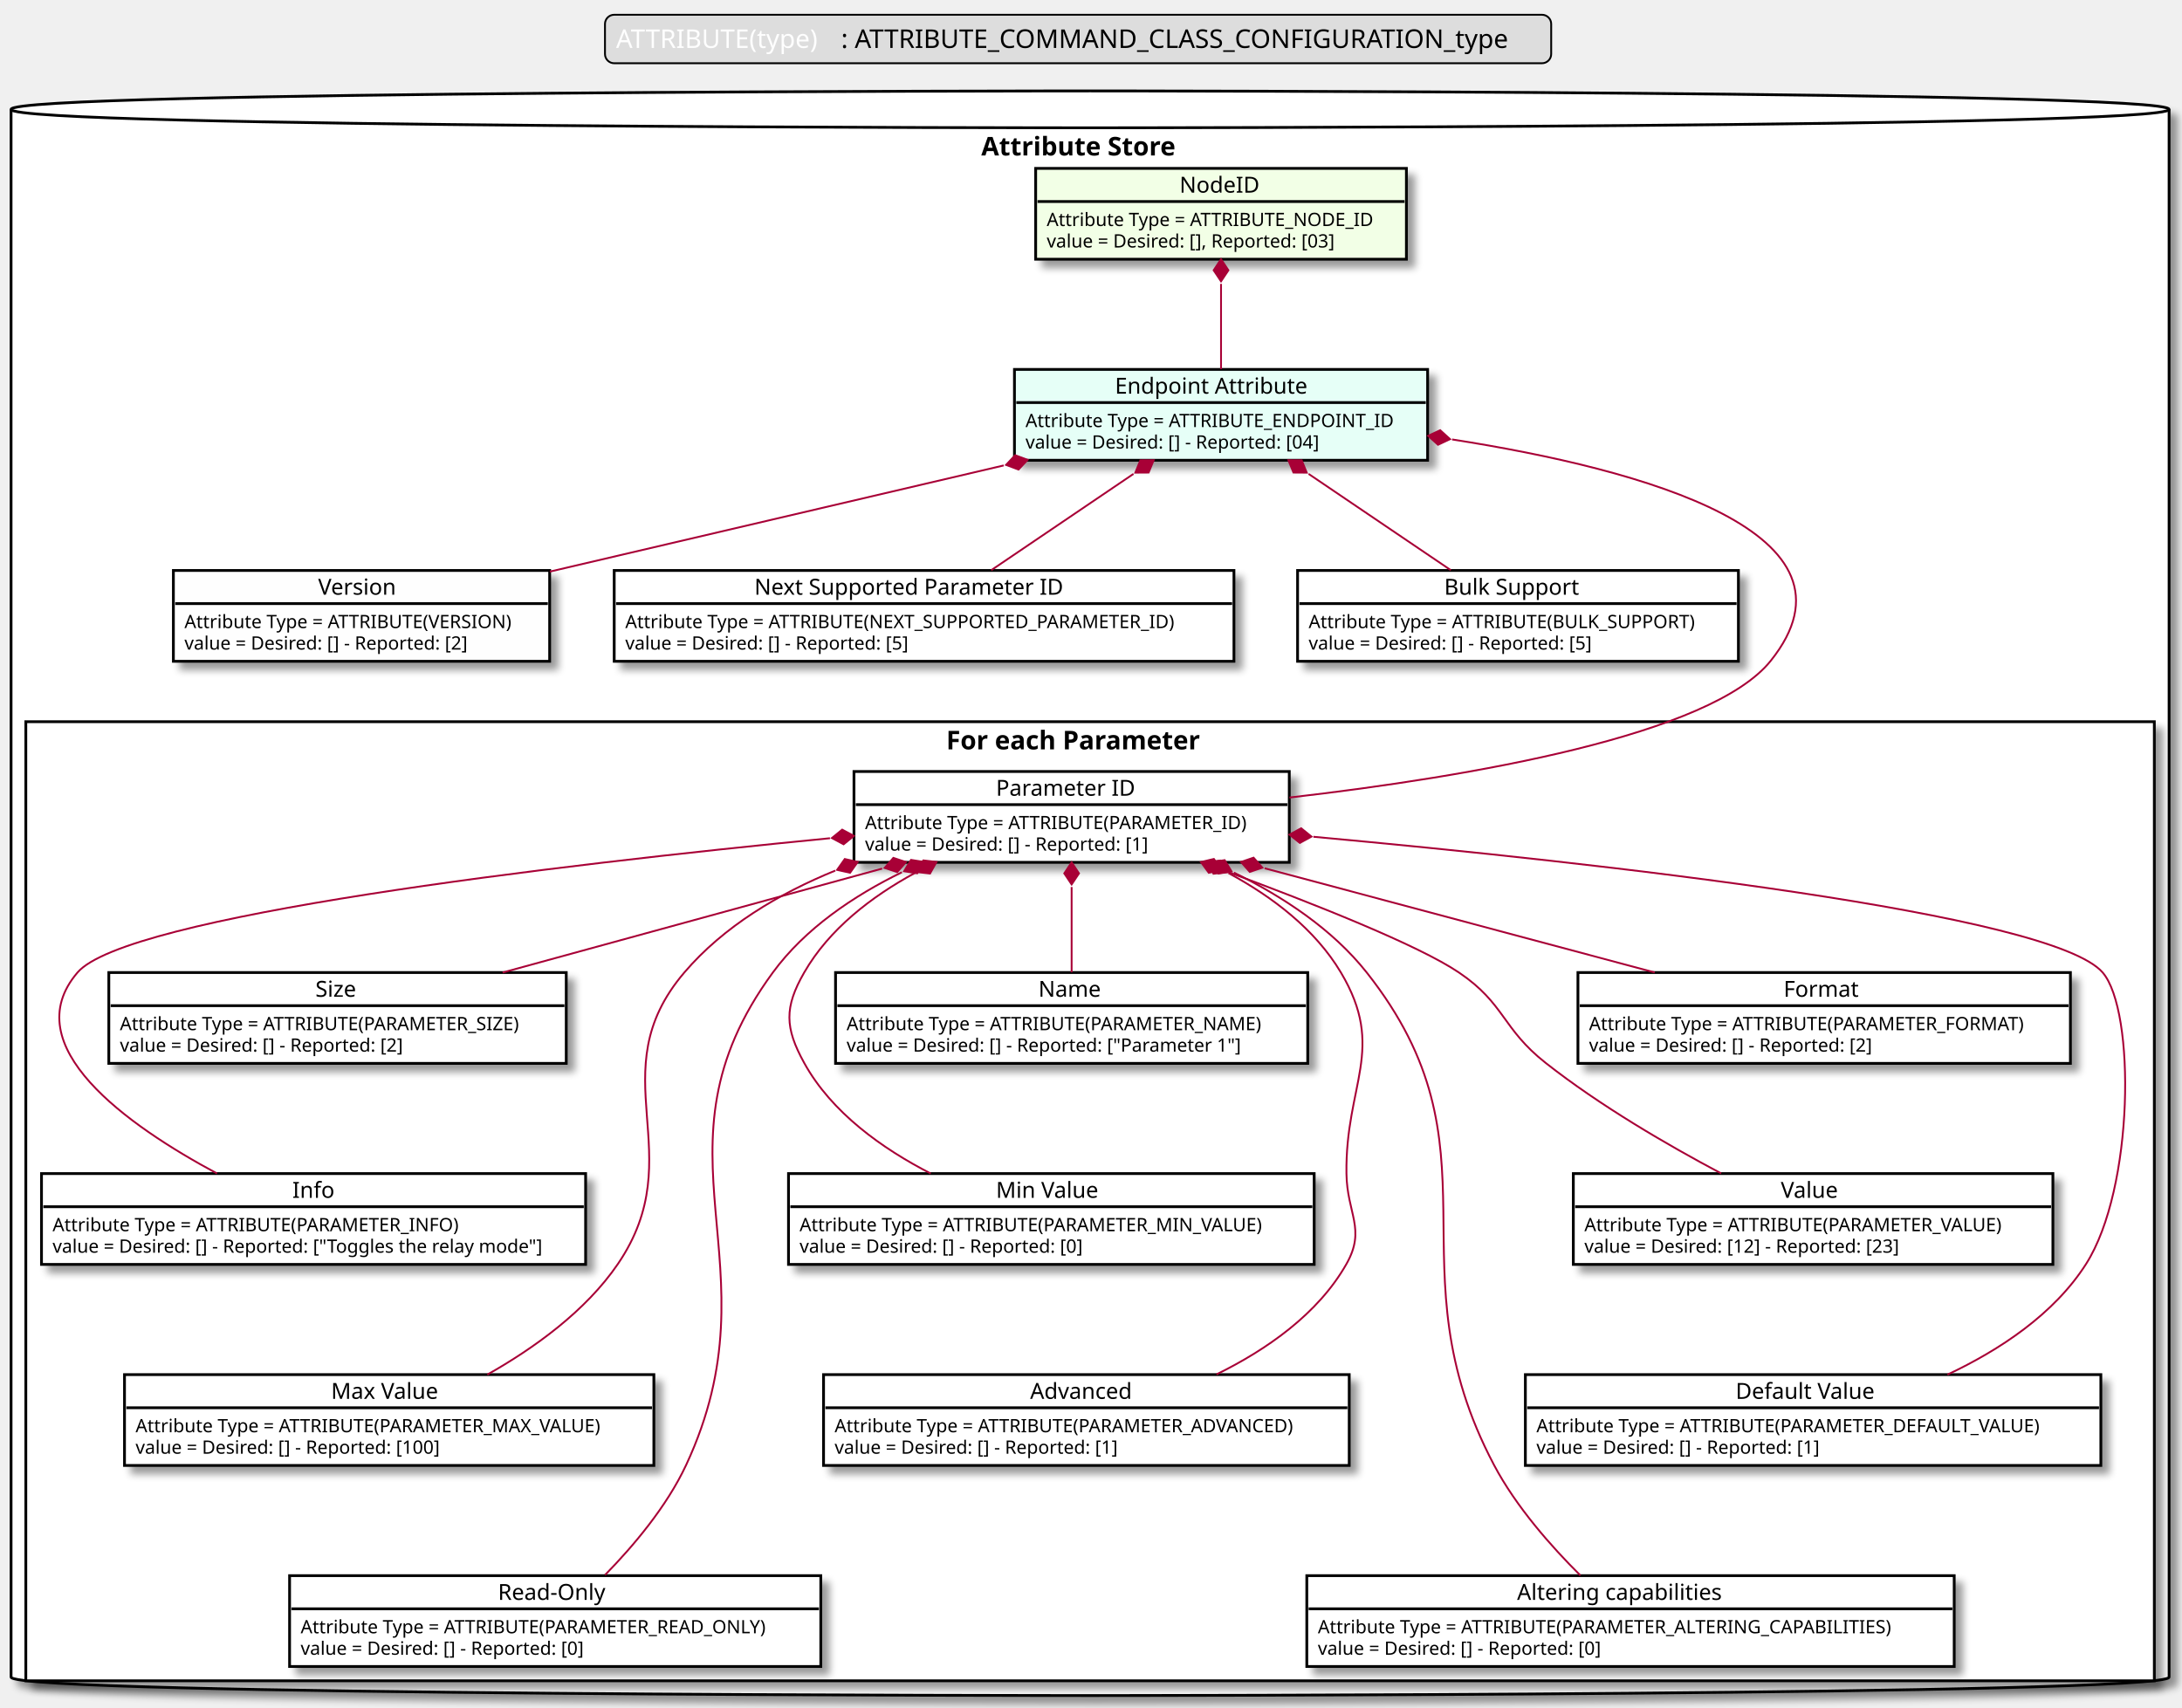
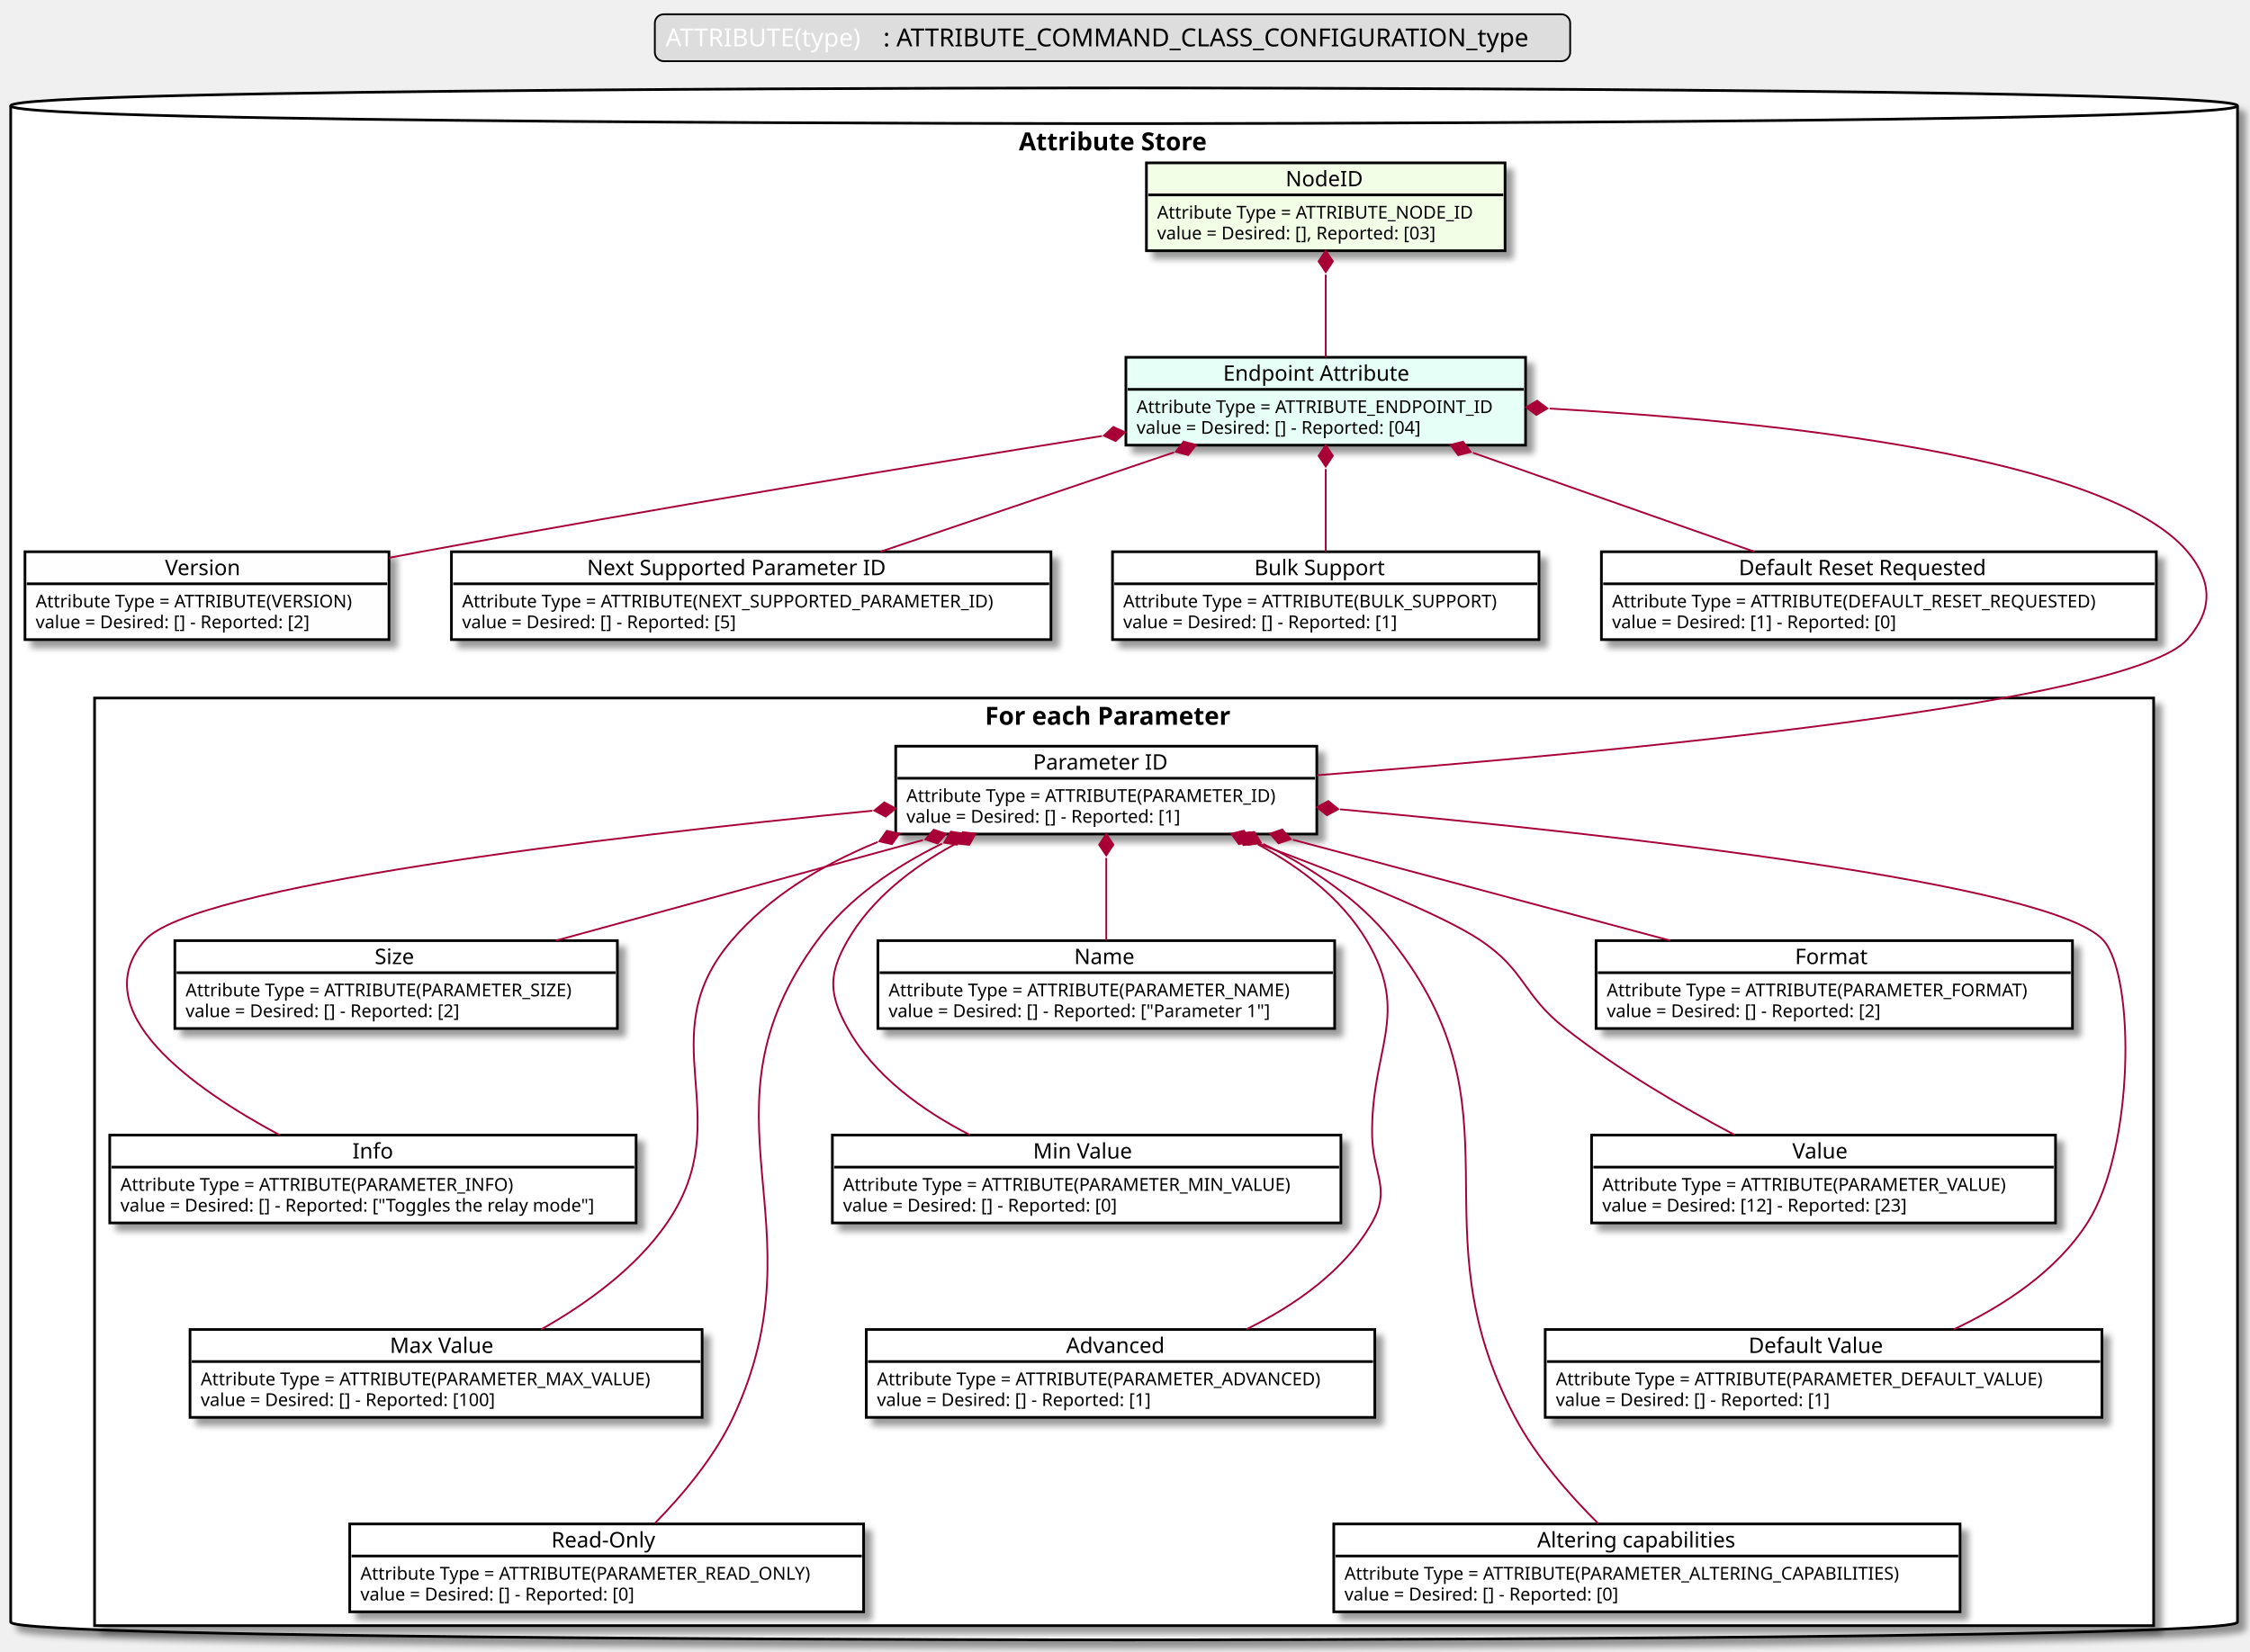
- <svg xmlns="http://www.w3.org/2000/svg" contentScriptType="application/ecmascript" contentStyleType="text/css" height="926px" preserveAspectRatio="none" style="width:1183px;height:926px;background:#FFFFFF;" version="1.1" viewBox="0 0 1183 926" width="1183px" zoomAndPan="magnify">
+ <svg xmlns="http://www.w3.org/2000/svg" contentScriptType="application/ecmascript" contentStyleType="text/css" height="926px" preserveAspectRatio="none" style="width:1261px;height:926px;background:#FFFFFF;" version="1.1" viewBox="0 0 1261 926" width="1261px" zoomAndPan="magnify">
  <defs>
-     <filter height="300%" id="fjqriio1ohs7e" width="300%" x="-1" y="-1">
+     <filter height="300%" id="f9tvfaejnvtpr" width="300%" x="-1" y="-1">
      <feGaussianBlur result="blurOut" stdDeviation="2.0" />
      <feColorMatrix in="blurOut" result="blurOut2" type="matrix" values="0 0 0 0 0 0 0 0 0 0 0 0 0 0 0 0 0 0 .4 0" />
      <feOffset dx="4.0" dy="4.0" in="blurOut2" result="blurOut3" />
      <feBlend in="SourceGraphic" in2="blurOut3" mode="normal" />
    </filter>
  </defs>
  <g>
-     <rect fill="#DDDDDD" height="26.297" rx="5" ry="5" style="stroke:#000000;stroke-width:1.0;" width="513" x="328" y="8" />
-     <text fill="#FEFEFE" font-family="sans-serif" font-size="14" lengthAdjust="spacing" textLength="118" x="334" y="25.995">ATTRIBUTE(type)</text>
-     <text fill="#000000" font-family="sans-serif" font-size="14" lengthAdjust="spacing" textLength="379" x="456" y="25.995">: ATTRIBUTE_COMMAND_CLASS_CONFIGURATION_type</text>
-     <path d="M6,59.297 C6,49.297 591,49.297 591,49.297 C591,49.297 1176,49.297 1176,59.297 L1176,909.297 C1176,919.297 591,919.297 591,919.297 C591,919.297 6,919.297 6,909.297 L6,59.297 " fill="#FFFFFF" filter="url(#fjqriio1ohs7e)" style="stroke:#000000;stroke-width:1.5;" />
-     <path d="M6,59.297 C6,69.297 591,69.297 591,69.297 C591,69.297 1176,69.297 1176,59.297 " fill="none" style="stroke:#000000;stroke-width:1.5;" />
-     <text fill="#000000" font-family="sans-serif" font-size="14" font-weight="bold" lengthAdjust="spacing" textLength="118" x="532" y="84.292">Attribute Store</text>
-     <rect fill="#FFFFFF" filter="url(#fjqriio1ohs7e)" height="520" style="stroke:#000000;stroke-width:1.5;" width="1154" x="14" y="391.297" />
-     <text fill="#000000" font-family="sans-serif" font-size="14" font-weight="bold" lengthAdjust="spacing" textLength="156" x="513" y="406.292">For each Parameter</text>
-     <rect fill="#F2FFE6" filter="url(#fjqriio1ohs7e)" height="49.25" style="stroke:#000000;stroke-width:1.5;" width="201" x="561.5" y="91.297" />
-     <text fill="#000000" font-family="sans-serif" font-size="12" lengthAdjust="spacing" textLength="45" x="639.5" y="104.436">NodeID</text>
-     <line style="stroke:#000000;stroke-width:1.5;" x1="562.5" x2="761.5" y1="109.266" y2="109.266" />
-     <text fill="#000000" font-family="sans-serif" font-size="10" lengthAdjust="spacing" textLength="189" x="567.5" y="122.548">Attribute Type = ATTRIBUTE_NODE_ID</text>
-     <text fill="#000000" font-family="sans-serif" font-size="10" lengthAdjust="spacing" textLength="168" x="567.5" y="134.189">value = Desired: [], Reported: [03]</text>
-     <rect fill="#E6FFF7" filter="url(#fjqriio1ohs7e)" height="49.25" style="stroke:#000000;stroke-width:1.5;" width="224" x="550" y="200.297" />
-     <text fill="#000000" font-family="sans-serif" font-size="12" lengthAdjust="spacing" textLength="115" x="604.5" y="213.435">Endpoint Attribute</text>
-     <line style="stroke:#000000;stroke-width:1.5;" x1="551" x2="773" y1="218.266" y2="218.266" />
-     <text fill="#000000" font-family="sans-serif" font-size="10" lengthAdjust="spacing" textLength="212" x="556" y="231.548">Attribute Type = ATTRIBUTE_ENDPOINT_ID</text>
-     <text fill="#000000" font-family="sans-serif" font-size="10" lengthAdjust="spacing" textLength="172" x="556" y="243.189">value = Desired: [] - Reported: [04]</text>
-     <rect fill="#FEFEFE" filter="url(#fjqriio1ohs7e)" height="49.25" style="stroke:#000000;stroke-width:1.5;" width="204" x="94" y="309.297" />
-     <text fill="#000000" font-family="sans-serif" font-size="12" lengthAdjust="spacing" textLength="47" x="172.5" y="322.435">Version</text>
-     <line style="stroke:#000000;stroke-width:1.5;" x1="95" x2="297" y1="327.266" y2="327.266" />
-     <text fill="#000000" font-family="sans-serif" font-size="10" lengthAdjust="spacing" textLength="192" x="100" y="340.548">Attribute Type = ATTRIBUTE(VERSION)</text>
-     <text fill="#000000" font-family="sans-serif" font-size="10" lengthAdjust="spacing" textLength="166" x="100" y="352.188">value = Desired: [] - Reported: [2]</text>
-     <rect fill="#FFFFFF" filter="url(#fjqriio1ohs7e)" height="49.25" style="stroke:#000000;stroke-width:1.5;" width="336" x="333" y="309.297" />
-     <text fill="#000000" font-family="sans-serif" font-size="12" lengthAdjust="spacing" textLength="184" x="409" y="322.435">Next Supported Parameter ID</text>
-     <line style="stroke:#000000;stroke-width:1.5;" x1="334" x2="668" y1="327.266" y2="327.266" />
-     <text fill="#000000" font-family="sans-serif" font-size="10" lengthAdjust="spacing" textLength="324" x="339" y="340.548">Attribute Type = ATTRIBUTE(NEXT_SUPPORTED_PARAMETER_ID)</text>
-     <text fill="#000000" font-family="sans-serif" font-size="10" lengthAdjust="spacing" textLength="166" x="339" y="352.188">value = Desired: [] - Reported: [5]</text>
-     <rect fill="#FFFFFF" filter="url(#fjqriio1ohs7e)" height="49.25" style="stroke:#000000;stroke-width:1.5;" width="239" x="703.5" y="309.297" />
-     <text fill="#000000" font-family="sans-serif" font-size="12" lengthAdjust="spacing" textLength="80" x="783" y="322.435">Bulk Support</text>
-     <line style="stroke:#000000;stroke-width:1.5;" x1="704.5" x2="941.5" y1="327.266" y2="327.266" />
-     <text fill="#000000" font-family="sans-serif" font-size="10" lengthAdjust="spacing" textLength="227" x="709.5" y="340.548">Attribute Type = ATTRIBUTE(BULK_SUPPORT)</text>
-     <text fill="#000000" font-family="sans-serif" font-size="10" lengthAdjust="spacing" textLength="166" x="709.5" y="352.188">value = Desired: [] - Reported: [5]</text>
-     <rect fill="#FFFFFF" filter="url(#fjqriio1ohs7e)" height="49.25" style="stroke:#000000;stroke-width:1.5;" width="236" x="463" y="418.297" />
-     <text fill="#000000" font-family="sans-serif" font-size="12" lengthAdjust="spacing" textLength="82" x="540" y="431.435">Parameter ID</text>
-     <line style="stroke:#000000;stroke-width:1.5;" x1="464" x2="698" y1="436.266" y2="436.266" />
-     <text fill="#000000" font-family="sans-serif" font-size="10" lengthAdjust="spacing" textLength="224" x="469" y="449.548">Attribute Type = ATTRIBUTE(PARAMETER_ID)</text>
-     <text fill="#000000" font-family="sans-serif" font-size="10" lengthAdjust="spacing" textLength="166" x="469" y="461.188">value = Desired: [] - Reported: [1]</text>
-     <rect fill="#FFFFFF" filter="url(#fjqriio1ohs7e)" height="49.25" style="stroke:#000000;stroke-width:1.5;" width="248" x="59" y="527.297" />
-     <text fill="#000000" font-family="sans-serif" font-size="12" lengthAdjust="spacing" textLength="24" x="171" y="540.436">Size</text>
-     <line style="stroke:#000000;stroke-width:1.5;" x1="60" x2="306" y1="545.266" y2="545.266" />
-     <text fill="#000000" font-family="sans-serif" font-size="10" lengthAdjust="spacing" textLength="236" x="65" y="558.548">Attribute Type = ATTRIBUTE(PARAMETER_SIZE)</text>
-     <text fill="#000000" font-family="sans-serif" font-size="10" lengthAdjust="spacing" textLength="166" x="65" y="570.188">value = Desired: [] - Reported: [2]</text>
-     <rect fill="#FFFFFF" filter="url(#fjqriio1ohs7e)" height="49.25" style="stroke:#000000;stroke-width:1.5;" width="267" x="855.5" y="527.297" />
-     <text fill="#000000" font-family="sans-serif" font-size="12" lengthAdjust="spacing" textLength="44" x="967" y="540.436">Format</text>
-     <line style="stroke:#000000;stroke-width:1.5;" x1="856.5" x2="1121.5" y1="545.266" y2="545.266" />
-     <text fill="#000000" font-family="sans-serif" font-size="10" lengthAdjust="spacing" textLength="255" x="861.5" y="558.548">Attribute Type = ATTRIBUTE(PARAMETER_FORMAT)</text>
-     <text fill="#000000" font-family="sans-serif" font-size="10" lengthAdjust="spacing" textLength="166" x="861.5" y="570.188">value = Desired: [] - Reported: [2]</text>
-     <rect fill="#FFFFFF" filter="url(#fjqriio1ohs7e)" height="49.25" style="stroke:#000000;stroke-width:1.5;" width="256" x="453" y="527.297" />
-     <text fill="#000000" font-family="sans-serif" font-size="12" lengthAdjust="spacing" textLength="36" x="563" y="540.436">Name</text>
-     <line style="stroke:#000000;stroke-width:1.5;" x1="454" x2="708" y1="545.266" y2="545.266" />
-     <text fill="#000000" font-family="sans-serif" font-size="10" lengthAdjust="spacing" textLength="244" x="459" y="558.548">Attribute Type = ATTRIBUTE(PARAMETER_NAME)</text>
-     <text fill="#000000" font-family="sans-serif" font-size="10" lengthAdjust="spacing" textLength="232" x="459" y="570.188">value = Desired: [] - Reported: ["Parameter 1"]</text>
-     <rect fill="#FFFFFF" filter="url(#fjqriio1ohs7e)" height="49.25" style="stroke:#000000;stroke-width:1.5;" width="295" x="22.5" y="636.297" />
-     <text fill="#000000" font-family="sans-serif" font-size="12" lengthAdjust="spacing" textLength="23" x="158.5" y="649.436">Info</text>
-     <line style="stroke:#000000;stroke-width:1.5;" x1="23.5" x2="316.5" y1="654.266" y2="654.266" />
-     <text fill="#000000" font-family="sans-serif" font-size="10" lengthAdjust="spacing" textLength="238" x="28.5" y="667.548">Attribute Type = ATTRIBUTE(PARAMETER_INFO)</text>
-     <text fill="#000000" font-family="sans-serif" font-size="10" lengthAdjust="spacing" textLength="283" x="28.5" y="679.188">value = Desired: [] - Reported: ["Toggles the relay mode"]</text>
-     <rect fill="#FFFFFF" filter="url(#fjqriio1ohs7e)" height="49.25" style="stroke:#000000;stroke-width:1.5;" width="260" x="853" y="636.297" />
-     <text fill="#000000" font-family="sans-serif" font-size="12" lengthAdjust="spacing" textLength="35" x="965.5" y="649.436">Value</text>
-     <line style="stroke:#000000;stroke-width:1.5;" x1="854" x2="1112" y1="654.266" y2="654.266" />
-     <text fill="#000000" font-family="sans-serif" font-size="10" lengthAdjust="spacing" textLength="248" x="859" y="667.548">Attribute Type = ATTRIBUTE(PARAMETER_VALUE)</text>
-     <text fill="#000000" font-family="sans-serif" font-size="10" lengthAdjust="spacing" textLength="184" x="859" y="679.188">value = Desired: [12] - Reported: [23]</text>
-     <rect fill="#FFFFFF" filter="url(#fjqriio1ohs7e)" height="49.25" style="stroke:#000000;stroke-width:1.5;" width="285" x="427.5" y="636.297" />
-     <text fill="#000000" font-family="sans-serif" font-size="12" lengthAdjust="spacing" textLength="60" x="540" y="649.436">Min Value</text>
-     <line style="stroke:#000000;stroke-width:1.5;" x1="428.5" x2="711.5" y1="654.266" y2="654.266" />
-     <text fill="#000000" font-family="sans-serif" font-size="10" lengthAdjust="spacing" textLength="273" x="433.5" y="667.548">Attribute Type = ATTRIBUTE(PARAMETER_MIN_VALUE)</text>
-     <text fill="#000000" font-family="sans-serif" font-size="10" lengthAdjust="spacing" textLength="166" x="433.5" y="679.188">value = Desired: [] - Reported: [0]</text>
-     <rect fill="#FFFFFF" filter="url(#fjqriio1ohs7e)" height="49.25" style="stroke:#000000;stroke-width:1.5;" width="287" x="67.5" y="745.297" />
-     <text fill="#000000" font-family="sans-serif" font-size="12" lengthAdjust="spacing" textLength="63" x="179.5" y="758.436">Max Value</text>
-     <line style="stroke:#000000;stroke-width:1.5;" x1="68.5" x2="353.5" y1="763.266" y2="763.266" />
-     <text fill="#000000" font-family="sans-serif" font-size="10" lengthAdjust="spacing" textLength="275" x="73.5" y="776.548">Attribute Type = ATTRIBUTE(PARAMETER_MAX_VALUE)</text>
-     <text fill="#000000" font-family="sans-serif" font-size="10" lengthAdjust="spacing" textLength="178" x="73.5" y="788.188">value = Desired: [] - Reported: [100]</text>
-     <rect fill="#FFFFFF" filter="url(#fjqriio1ohs7e)" height="49.25" style="stroke:#000000;stroke-width:1.5;" width="312" x="827" y="745.297" />
-     <text fill="#000000" font-family="sans-serif" font-size="12" lengthAdjust="spacing" textLength="84" x="941" y="758.436">Default Value</text>
-     <line style="stroke:#000000;stroke-width:1.5;" x1="828" x2="1138" y1="763.266" y2="763.266" />
-     <text fill="#000000" font-family="sans-serif" font-size="10" lengthAdjust="spacing" textLength="300" x="833" y="776.548">Attribute Type = ATTRIBUTE(PARAMETER_DEFAULT_VALUE)</text>
-     <text fill="#000000" font-family="sans-serif" font-size="10" lengthAdjust="spacing" textLength="166" x="833" y="788.188">value = Desired: [] - Reported: [1]</text>
-     <rect fill="#FFFFFF" filter="url(#fjqriio1ohs7e)" height="49.25" style="stroke:#000000;stroke-width:1.5;" width="285" x="446.5" y="745.297" />
-     <text fill="#000000" font-family="sans-serif" font-size="12" lengthAdjust="spacing" textLength="61" x="558.5" y="758.436">Advanced</text>
-     <line style="stroke:#000000;stroke-width:1.5;" x1="447.5" x2="730.5" y1="763.266" y2="763.266" />
-     <text fill="#000000" font-family="sans-serif" font-size="10" lengthAdjust="spacing" textLength="273" x="452.5" y="776.548">Attribute Type = ATTRIBUTE(PARAMETER_ADVANCED)</text>
-     <text fill="#000000" font-family="sans-serif" font-size="10" lengthAdjust="spacing" textLength="166" x="452.5" y="788.188">value = Desired: [] - Reported: [1]</text>
-     <rect fill="#FFFFFF" filter="url(#fjqriio1ohs7e)" height="49.25" style="stroke:#000000;stroke-width:1.5;" width="288" x="157" y="854.297" />
-     <text fill="#000000" font-family="sans-serif" font-size="12" lengthAdjust="spacing" textLength="62" x="270" y="867.436">Read-Only</text>
-     <line style="stroke:#000000;stroke-width:1.5;" x1="158" x2="444" y1="872.266" y2="872.266" />
-     <text fill="#000000" font-family="sans-serif" font-size="10" lengthAdjust="spacing" textLength="276" x="163" y="885.548">Attribute Type = ATTRIBUTE(PARAMETER_READ_ONLY)</text>
-     <text fill="#000000" font-family="sans-serif" font-size="10" lengthAdjust="spacing" textLength="166" x="163" y="897.188">value = Desired: [] - Reported: [0]</text>
-     <rect fill="#FFFFFF" filter="url(#fjqriio1ohs7e)" height="49.25" style="stroke:#000000;stroke-width:1.5;" width="351" x="708.5" y="854.297" />
-     <text fill="#000000" font-family="sans-serif" font-size="12" lengthAdjust="spacing" textLength="123" x="822.5" y="867.436">Altering capabilities</text>
-     <line style="stroke:#000000;stroke-width:1.5;" x1="709.5" x2="1058.5" y1="872.266" y2="872.266" />
-     <text fill="#000000" font-family="sans-serif" font-size="10" lengthAdjust="spacing" textLength="339" x="714.5" y="885.548">Attribute Type = ATTRIBUTE(PARAMETER_ALTERING_CAPABILITIES)</text>
-     <text fill="#000000" font-family="sans-serif" font-size="10" lengthAdjust="spacing" textLength="166" x="714.5" y="897.188">value = Desired: [] - Reported: [0]</text>
-     <path codeLine="1310" d="M662,153.927 C662,169.269 662,186.521 662,200.161 " fill="none" id="node-backto-endpoint" style="stroke:#A80036;stroke-width:1.0;" />
-     <polygon fill="#A80036" points="662,140.531,658,146.531,662,152.531,666,146.531,662,140.531" style="stroke:#A80036;stroke-width:1.0;" />
-     <path codeLine="1311" d="M544.19,252.353 C468.317,270.101 370.67,292.941 298.101,309.915 " fill="none" id="endpoint-backto-version" style="stroke:#A80036;stroke-width:1.0;" />
-     <polygon fill="#A80036" points="557.13,249.327,550.377,246.798,545.446,252.06,552.199,254.588,557.13,249.327" style="stroke:#A80036;stroke-width:1.0;" />
-     <path codeLine="1312" d="M614.531,256.934 C589.872,273.629 560.209,293.711 537.389,309.161 " fill="none" id="endpoint-backto-next_parameter_id" style="stroke:#A80036;stroke-width:1.0;" />
-     <polygon fill="#A80036" points="625.467,249.531,618.256,249.582,615.53,256.258,622.741,256.207,625.467,249.531" style="stroke:#A80036;stroke-width:1.0;" />
-     <path codeLine="1313" d="M709.469,256.934 C734.128,273.629 763.791,293.711 786.611,309.161 " fill="none" id="endpoint-backto-bulk_support" style="stroke:#A80036;stroke-width:1.0;" />
-     <polygon fill="#A80036" points="698.533,249.531,701.259,256.207,708.47,256.258,705.744,249.582,698.533,249.531" style="stroke:#A80036;stroke-width:1.0;" />
-     <path codeLine="1314" d="M787.26,238.257 C891.808,254.605 1015.481,289.084 960,358.297 C927.639,398.668 797.823,421.006 699.058,432.421 " fill="none" id="endpoint-backto-parameter_id" style="stroke:#A80036;stroke-width:1.0;" />
-     <polygon fill="#A80036" points="774.292,236.305,779.63,241.154,786.159,238.092,780.821,233.243,774.292,236.305" style="stroke:#A80036;stroke-width:1.0;" />
-     <path codeLine="1318" d="M478.279,470.929 C414.583,488.373 333.548,510.567 272.488,527.289 " fill="none" id="parameter_id-backto-parameter_size" style="stroke:#A80036;stroke-width:1.0;" />
-     <polygon fill="#A80036" points="491.185,467.394,484.341,465.122,479.611,470.564,486.454,472.837,491.185,467.394" style="stroke:#A80036;stroke-width:1.0;" />
-     <path codeLine="1319" d="M685.638,470.752 C750.995,488.212 834.357,510.483 897.15,527.259 " fill="none" id="parameter_id-backto-parameter_format" style="stroke:#A80036;stroke-width:1.0;" />
-     <polygon fill="#A80036" points="672.817,467.327,677.582,472.74,684.411,470.424,679.646,465.011,672.817,467.327" style="stroke:#A80036;stroke-width:1.0;" />
-     <path codeLine="1320" d="M581,480.926 C581,496.269 581,513.521 581,527.161 " fill="none" id="parameter_id-backto-parameter_name" style="stroke:#A80036;stroke-width:1.0;" />
-     <polygon fill="#A80036" points="581,467.531,577,473.531,581,479.531,585,473.531,581,467.531" style="stroke:#A80036;stroke-width:1.0;" />
-     <path codeLine="1326" d="M449.975,454.472 C299.028,469.273 68.268,496.59 42,527.297 C8.082,566.946 68.799,610.05 117.675,636.247 " fill="none" id="parameter_id-backto-parameter_info" style="stroke:#A80036;stroke-width:1.0;" />
-     <polygon fill="#A80036" points="462.963,453.21,456.604,449.809,451.019,454.37,457.378,457.771,462.963,453.21" style="stroke:#A80036;stroke-width:1.0;" />
-     <path codeLine="1327" d="M663.362,471.885 C712.364,489.969 769.126,512.512 791,527.297 C816.001,544.196 814.29,557.63 838,576.297 C867.532,599.547 904.12,620.822 933.154,636.208 " fill="none" id="parameter_id-backto-parameter_value" style="stroke:#A80036;stroke-width:1.0;" />
-     <polygon fill="#A80036" points="651.097,467.391,655.355,473.211,662.364,471.52,658.107,465.7,651.097,467.391" style="stroke:#A80036;stroke-width:1.0;" />
-     <path codeLine="1328" d="M496.109,473.27 C472.448,486.136 449.536,503.742 436,527.297 C425.149,546.179 425.481,557.228 436,576.297 C450.878,603.269 478.387,622.814 504.626,636.269 " fill="none" id="parameter_id-backto-parameter_min_value" style="stroke:#A80036;stroke-width:1.0;" />
-     <polygon fill="#A80036" points="507.748,467.329,500.585,466.494,497.06,472.785,504.222,473.62,507.748,467.329" style="stroke:#A80036;stroke-width:1.0;" />
-     <path codeLine="1334" d="M452.856,472.018 C422.299,484.503 392.387,502.219 371,527.297 C324.265,582.097 375.567,625.787 335,685.297 C317.465,711.02 289.281,731.14 264.211,745.284 " fill="none" id="parameter_id-backto-parameter_max_value" style="stroke:#A80036;stroke-width:1.0;" />
-     <polygon fill="#A80036" points="465.04,467.317,458.002,465.745,453.844,471.637,460.882,473.209,465.04,467.317" style="stroke:#A80036;stroke-width:1.0;" />
-     <path codeLine="1335" d="M712.071,453.684 C868.456,468.027 1112.412,495.226 1140,527.297 C1157.863,548.063 1157.079,644.358 1131,685.297 C1113.593,712.622 1084,732.031 1055.83,745.297 " fill="none" id="parameter_id-backto-parameter_default_value" style="stroke:#A80036;stroke-width:1.0;" />
-     <polygon fill="#A80036" points="699.096,452.505,704.709,457.032,711.047,453.591,705.433,449.065,699.096,452.505" style="stroke:#A80036;stroke-width:1.0;" />
-     <path codeLine="1336" d="M666.069,473.378 C689.874,486.249 713.035,503.831 727,527.297 C751.784,568.943 729.333,587.839 730,636.297 C730.3,658.073 740.735,666.349 730,685.297 C714.596,712.486 686.573,731.876 659.544,745.164 " fill="none" id="parameter_id-backto-parameter_advanced" style="stroke:#A80036;stroke-width:1.0;" />
-     <polygon fill="#A80036" points="654.368,467.432,657.905,473.716,665.067,472.868,661.529,466.584,654.368,467.432" style="stroke:#A80036;stroke-width:1.0;" />
-     <path codeLine="1341" d="M488.994,472.905 C462.702,485.752 436.473,503.44 419,527.297 C347.806,624.506 422.942,685.105 372,794.297 C361.469,816.871 343.324,838.308 328.014,853.942 " fill="none" id="parameter_id-backto-parameter_read_only" style="stroke:#A80036;stroke-width:1.0;" />
-     <polygon fill="#A80036" points="501.047,467.338,493.923,466.223,490.153,472.37,497.277,473.486,501.047,467.338" style="stroke:#A80036;stroke-width:1.0;" />
-     <path codeLine="1342" d="M668.967,473.084 C695.468,486.067 722.418,503.789 741,527.297 C817.005,623.45 752.743,685.928 810,794.297 C821.934,816.884 841.031,838.481 856.836,854.187 " fill="none" id="parameter_id-backto-parameter_altering_capabilities" style="stroke:#A80036;stroke-width:1.0;" />
-     <polygon fill="#A80036" points="656.855,467.449,660.607,473.606,667.735,472.511,663.982,466.353,656.855,467.449" style="stroke:#A80036;stroke-width:1.0;" />
+     <rect fill="#DDDDDD" height="26.297" rx="5" ry="5" style="stroke:#000000;stroke-width:1.0;" width="513" x="367" y="8" />
+     <text fill="#FEFEFE" font-family="sans-serif" font-size="14" lengthAdjust="spacing" textLength="118" x="373" y="25.995">ATTRIBUTE(type)</text>
+     <text fill="#000000" font-family="sans-serif" font-size="14" lengthAdjust="spacing" textLength="379" x="495" y="25.995">: ATTRIBUTE_COMMAND_CLASS_CONFIGURATION_type</text>
+     <path d="M6,59.297 C6,49.297 630,49.297 630,49.297 C630,49.297 1254,49.297 1254,59.297 L1254,909.297 C1254,919.297 630,919.297 630,919.297 C630,919.297 6,919.297 6,909.297 L6,59.297 " fill="#FFFFFF" filter="url(#f9tvfaejnvtpr)" style="stroke:#000000;stroke-width:1.5;" />
+     <path d="M6,59.297 C6,69.297 630,69.297 630,69.297 C630,69.297 1254,69.297 1254,59.297 " fill="none" style="stroke:#000000;stroke-width:1.5;" />
+     <text fill="#000000" font-family="sans-serif" font-size="14" font-weight="bold" lengthAdjust="spacing" textLength="118" x="571" y="84.292">Attribute Store</text>
+     <rect fill="#FFFFFF" filter="url(#f9tvfaejnvtpr)" height="520" style="stroke:#000000;stroke-width:1.5;" width="1154" x="53" y="391.297" />
+     <text fill="#000000" font-family="sans-serif" font-size="14" font-weight="bold" lengthAdjust="spacing" textLength="156" x="552" y="406.292">For each Parameter</text>
+     <rect fill="#F2FFE6" filter="url(#f9tvfaejnvtpr)" height="49.25" style="stroke:#000000;stroke-width:1.5;" width="201" x="642.5" y="91.297" />
+     <text fill="#000000" font-family="sans-serif" font-size="12" lengthAdjust="spacing" textLength="45" x="720.5" y="104.436">NodeID</text>
+     <line style="stroke:#000000;stroke-width:1.5;" x1="643.5" x2="842.5" y1="109.266" y2="109.266" />
+     <text fill="#000000" font-family="sans-serif" font-size="10" lengthAdjust="spacing" textLength="189" x="648.5" y="122.548">Attribute Type = ATTRIBUTE_NODE_ID</text>
+     <text fill="#000000" font-family="sans-serif" font-size="10" lengthAdjust="spacing" textLength="168" x="648.5" y="134.189">value = Desired: [], Reported: [03]</text>
+     <rect fill="#E6FFF7" filter="url(#f9tvfaejnvtpr)" height="49.25" style="stroke:#000000;stroke-width:1.5;" width="224" x="631" y="200.297" />
+     <text fill="#000000" font-family="sans-serif" font-size="12" lengthAdjust="spacing" textLength="115" x="685.5" y="213.435">Endpoint Attribute</text>
+     <line style="stroke:#000000;stroke-width:1.5;" x1="632" x2="854" y1="218.266" y2="218.266" />
+     <text fill="#000000" font-family="sans-serif" font-size="10" lengthAdjust="spacing" textLength="212" x="637" y="231.548">Attribute Type = ATTRIBUTE_ENDPOINT_ID</text>
+     <text fill="#000000" font-family="sans-serif" font-size="10" lengthAdjust="spacing" textLength="172" x="637" y="243.189">value = Desired: [] - Reported: [04]</text>
+     <rect fill="#FEFEFE" filter="url(#f9tvfaejnvtpr)" height="49.25" style="stroke:#000000;stroke-width:1.5;" width="204" x="14" y="309.297" />
+     <text fill="#000000" font-family="sans-serif" font-size="12" lengthAdjust="spacing" textLength="47" x="92.5" y="322.435">Version</text>
+     <line style="stroke:#000000;stroke-width:1.5;" x1="15" x2="217" y1="327.266" y2="327.266" />
+     <text fill="#000000" font-family="sans-serif" font-size="10" lengthAdjust="spacing" textLength="192" x="20" y="340.548">Attribute Type = ATTRIBUTE(VERSION)</text>
+     <text fill="#000000" font-family="sans-serif" font-size="10" lengthAdjust="spacing" textLength="166" x="20" y="352.188">value = Desired: [] - Reported: [2]</text>
+     <rect fill="#FFFFFF" filter="url(#f9tvfaejnvtpr)" height="49.25" style="stroke:#000000;stroke-width:1.5;" width="336" x="253" y="309.297" />
+     <text fill="#000000" font-family="sans-serif" font-size="12" lengthAdjust="spacing" textLength="184" x="329" y="322.435">Next Supported Parameter ID</text>
+     <line style="stroke:#000000;stroke-width:1.5;" x1="254" x2="588" y1="327.266" y2="327.266" />
+     <text fill="#000000" font-family="sans-serif" font-size="10" lengthAdjust="spacing" textLength="324" x="259" y="340.548">Attribute Type = ATTRIBUTE(NEXT_SUPPORTED_PARAMETER_ID)</text>
+     <text fill="#000000" font-family="sans-serif" font-size="10" lengthAdjust="spacing" textLength="166" x="259" y="352.188">value = Desired: [] - Reported: [5]</text>
+     <rect fill="#FFFFFF" filter="url(#f9tvfaejnvtpr)" height="49.25" style="stroke:#000000;stroke-width:1.5;" width="239" x="623.5" y="309.297" />
+     <text fill="#000000" font-family="sans-serif" font-size="12" lengthAdjust="spacing" textLength="80" x="703" y="322.435">Bulk Support</text>
+     <line style="stroke:#000000;stroke-width:1.5;" x1="624.5" x2="861.5" y1="327.266" y2="327.266" />
+     <text fill="#000000" font-family="sans-serif" font-size="10" lengthAdjust="spacing" textLength="227" x="629.5" y="340.548">Attribute Type = ATTRIBUTE(BULK_SUPPORT)</text>
+     <text fill="#000000" font-family="sans-serif" font-size="10" lengthAdjust="spacing" textLength="166" x="629.5" y="352.188">value = Desired: [] - Reported: [1]</text>
+     <rect fill="#FFFFFF" filter="url(#f9tvfaejnvtpr)" height="49.25" style="stroke:#000000;stroke-width:1.5;" width="311" x="897.5" y="309.297" />
+     <text fill="#000000" font-family="sans-serif" font-size="12" lengthAdjust="spacing" textLength="157" x="974.5" y="322.435">Default Reset Requested</text>
+     <line style="stroke:#000000;stroke-width:1.5;" x1="898.5" x2="1207.5" y1="327.266" y2="327.266" />
+     <text fill="#000000" font-family="sans-serif" font-size="10" lengthAdjust="spacing" textLength="299" x="903.5" y="340.548">Attribute Type = ATTRIBUTE(DEFAULT_RESET_REQUESTED)</text>
+     <text fill="#000000" font-family="sans-serif" font-size="10" lengthAdjust="spacing" textLength="172" x="903.5" y="352.188">value = Desired: [1] - Reported: [0]</text>
+     <rect fill="#FFFFFF" filter="url(#f9tvfaejnvtpr)" height="49.25" style="stroke:#000000;stroke-width:1.5;" width="236" x="502" y="418.297" />
+     <text fill="#000000" font-family="sans-serif" font-size="12" lengthAdjust="spacing" textLength="82" x="579" y="431.435">Parameter ID</text>
+     <line style="stroke:#000000;stroke-width:1.5;" x1="503" x2="737" y1="436.266" y2="436.266" />
+     <text fill="#000000" font-family="sans-serif" font-size="10" lengthAdjust="spacing" textLength="224" x="508" y="449.548">Attribute Type = ATTRIBUTE(PARAMETER_ID)</text>
+     <text fill="#000000" font-family="sans-serif" font-size="10" lengthAdjust="spacing" textLength="166" x="508" y="461.188">value = Desired: [] - Reported: [1]</text>
+     <rect fill="#FFFFFF" filter="url(#f9tvfaejnvtpr)" height="49.25" style="stroke:#000000;stroke-width:1.5;" width="248" x="98" y="527.297" />
+     <text fill="#000000" font-family="sans-serif" font-size="12" lengthAdjust="spacing" textLength="24" x="210" y="540.436">Size</text>
+     <line style="stroke:#000000;stroke-width:1.5;" x1="99" x2="345" y1="545.266" y2="545.266" />
+     <text fill="#000000" font-family="sans-serif" font-size="10" lengthAdjust="spacing" textLength="236" x="104" y="558.548">Attribute Type = ATTRIBUTE(PARAMETER_SIZE)</text>
+     <text fill="#000000" font-family="sans-serif" font-size="10" lengthAdjust="spacing" textLength="166" x="104" y="570.188">value = Desired: [] - Reported: [2]</text>
+     <rect fill="#FFFFFF" filter="url(#f9tvfaejnvtpr)" height="49.25" style="stroke:#000000;stroke-width:1.5;" width="267" x="894.5" y="527.297" />
+     <text fill="#000000" font-family="sans-serif" font-size="12" lengthAdjust="spacing" textLength="44" x="1006" y="540.436">Format</text>
+     <line style="stroke:#000000;stroke-width:1.5;" x1="895.5" x2="1160.5" y1="545.266" y2="545.266" />
+     <text fill="#000000" font-family="sans-serif" font-size="10" lengthAdjust="spacing" textLength="255" x="900.5" y="558.548">Attribute Type = ATTRIBUTE(PARAMETER_FORMAT)</text>
+     <text fill="#000000" font-family="sans-serif" font-size="10" lengthAdjust="spacing" textLength="166" x="900.5" y="570.188">value = Desired: [] - Reported: [2]</text>
+     <rect fill="#FFFFFF" filter="url(#f9tvfaejnvtpr)" height="49.25" style="stroke:#000000;stroke-width:1.5;" width="256" x="492" y="527.297" />
+     <text fill="#000000" font-family="sans-serif" font-size="12" lengthAdjust="spacing" textLength="36" x="602" y="540.436">Name</text>
+     <line style="stroke:#000000;stroke-width:1.5;" x1="493" x2="747" y1="545.266" y2="545.266" />
+     <text fill="#000000" font-family="sans-serif" font-size="10" lengthAdjust="spacing" textLength="244" x="498" y="558.548">Attribute Type = ATTRIBUTE(PARAMETER_NAME)</text>
+     <text fill="#000000" font-family="sans-serif" font-size="10" lengthAdjust="spacing" textLength="232" x="498" y="570.188">value = Desired: [] - Reported: ["Parameter 1"]</text>
+     <rect fill="#FFFFFF" filter="url(#f9tvfaejnvtpr)" height="49.25" style="stroke:#000000;stroke-width:1.5;" width="295" x="61.5" y="636.297" />
+     <text fill="#000000" font-family="sans-serif" font-size="12" lengthAdjust="spacing" textLength="23" x="197.5" y="649.436">Info</text>
+     <line style="stroke:#000000;stroke-width:1.5;" x1="62.5" x2="355.5" y1="654.266" y2="654.266" />
+     <text fill="#000000" font-family="sans-serif" font-size="10" lengthAdjust="spacing" textLength="238" x="67.5" y="667.548">Attribute Type = ATTRIBUTE(PARAMETER_INFO)</text>
+     <text fill="#000000" font-family="sans-serif" font-size="10" lengthAdjust="spacing" textLength="283" x="67.5" y="679.188">value = Desired: [] - Reported: ["Toggles the relay mode"]</text>
+     <rect fill="#FFFFFF" filter="url(#f9tvfaejnvtpr)" height="49.25" style="stroke:#000000;stroke-width:1.5;" width="260" x="892" y="636.297" />
+     <text fill="#000000" font-family="sans-serif" font-size="12" lengthAdjust="spacing" textLength="35" x="1004.5" y="649.436">Value</text>
+     <line style="stroke:#000000;stroke-width:1.5;" x1="893" x2="1151" y1="654.266" y2="654.266" />
+     <text fill="#000000" font-family="sans-serif" font-size="10" lengthAdjust="spacing" textLength="248" x="898" y="667.548">Attribute Type = ATTRIBUTE(PARAMETER_VALUE)</text>
+     <text fill="#000000" font-family="sans-serif" font-size="10" lengthAdjust="spacing" textLength="184" x="898" y="679.188">value = Desired: [12] - Reported: [23]</text>
+     <rect fill="#FFFFFF" filter="url(#f9tvfaejnvtpr)" height="49.25" style="stroke:#000000;stroke-width:1.5;" width="285" x="466.5" y="636.297" />
+     <text fill="#000000" font-family="sans-serif" font-size="12" lengthAdjust="spacing" textLength="60" x="579" y="649.436">Min Value</text>
+     <line style="stroke:#000000;stroke-width:1.5;" x1="467.5" x2="750.5" y1="654.266" y2="654.266" />
+     <text fill="#000000" font-family="sans-serif" font-size="10" lengthAdjust="spacing" textLength="273" x="472.5" y="667.548">Attribute Type = ATTRIBUTE(PARAMETER_MIN_VALUE)</text>
+     <text fill="#000000" font-family="sans-serif" font-size="10" lengthAdjust="spacing" textLength="166" x="472.5" y="679.188">value = Desired: [] - Reported: [0]</text>
+     <rect fill="#FFFFFF" filter="url(#f9tvfaejnvtpr)" height="49.25" style="stroke:#000000;stroke-width:1.5;" width="287" x="106.5" y="745.297" />
+     <text fill="#000000" font-family="sans-serif" font-size="12" lengthAdjust="spacing" textLength="63" x="218.5" y="758.436">Max Value</text>
+     <line style="stroke:#000000;stroke-width:1.5;" x1="107.5" x2="392.5" y1="763.266" y2="763.266" />
+     <text fill="#000000" font-family="sans-serif" font-size="10" lengthAdjust="spacing" textLength="275" x="112.5" y="776.548">Attribute Type = ATTRIBUTE(PARAMETER_MAX_VALUE)</text>
+     <text fill="#000000" font-family="sans-serif" font-size="10" lengthAdjust="spacing" textLength="178" x="112.5" y="788.188">value = Desired: [] - Reported: [100]</text>
+     <rect fill="#FFFFFF" filter="url(#f9tvfaejnvtpr)" height="49.25" style="stroke:#000000;stroke-width:1.5;" width="312" x="866" y="745.297" />
+     <text fill="#000000" font-family="sans-serif" font-size="12" lengthAdjust="spacing" textLength="84" x="980" y="758.436">Default Value</text>
+     <line style="stroke:#000000;stroke-width:1.5;" x1="867" x2="1177" y1="763.266" y2="763.266" />
+     <text fill="#000000" font-family="sans-serif" font-size="10" lengthAdjust="spacing" textLength="300" x="872" y="776.548">Attribute Type = ATTRIBUTE(PARAMETER_DEFAULT_VALUE)</text>
+     <text fill="#000000" font-family="sans-serif" font-size="10" lengthAdjust="spacing" textLength="166" x="872" y="788.188">value = Desired: [] - Reported: [1]</text>
+     <rect fill="#FFFFFF" filter="url(#f9tvfaejnvtpr)" height="49.25" style="stroke:#000000;stroke-width:1.5;" width="285" x="485.5" y="745.297" />
+     <text fill="#000000" font-family="sans-serif" font-size="12" lengthAdjust="spacing" textLength="61" x="597.5" y="758.436">Advanced</text>
+     <line style="stroke:#000000;stroke-width:1.5;" x1="486.5" x2="769.5" y1="763.266" y2="763.266" />
+     <text fill="#000000" font-family="sans-serif" font-size="10" lengthAdjust="spacing" textLength="273" x="491.5" y="776.548">Attribute Type = ATTRIBUTE(PARAMETER_ADVANCED)</text>
+     <text fill="#000000" font-family="sans-serif" font-size="10" lengthAdjust="spacing" textLength="166" x="491.5" y="788.188">value = Desired: [] - Reported: [1]</text>
+     <rect fill="#FFFFFF" filter="url(#f9tvfaejnvtpr)" height="49.25" style="stroke:#000000;stroke-width:1.5;" width="288" x="196" y="854.297" />
+     <text fill="#000000" font-family="sans-serif" font-size="12" lengthAdjust="spacing" textLength="62" x="309" y="867.436">Read-Only</text>
+     <line style="stroke:#000000;stroke-width:1.5;" x1="197" x2="483" y1="872.266" y2="872.266" />
+     <text fill="#000000" font-family="sans-serif" font-size="10" lengthAdjust="spacing" textLength="276" x="202" y="885.548">Attribute Type = ATTRIBUTE(PARAMETER_READ_ONLY)</text>
+     <text fill="#000000" font-family="sans-serif" font-size="10" lengthAdjust="spacing" textLength="166" x="202" y="897.188">value = Desired: [] - Reported: [0]</text>
+     <rect fill="#FFFFFF" filter="url(#f9tvfaejnvtpr)" height="49.25" style="stroke:#000000;stroke-width:1.5;" width="351" x="747.5" y="854.297" />
+     <text fill="#000000" font-family="sans-serif" font-size="12" lengthAdjust="spacing" textLength="123" x="861.5" y="867.436">Altering capabilities</text>
+     <line style="stroke:#000000;stroke-width:1.5;" x1="748.5" x2="1097.5" y1="872.266" y2="872.266" />
+     <text fill="#000000" font-family="sans-serif" font-size="10" lengthAdjust="spacing" textLength="339" x="753.5" y="885.548">Attribute Type = ATTRIBUTE(PARAMETER_ALTERING_CAPABILITIES)</text>
+     <text fill="#000000" font-family="sans-serif" font-size="10" lengthAdjust="spacing" textLength="166" x="753.5" y="897.188">value = Desired: [] - Reported: [0]</text>
+     <path codeLine="1314" d="M743,153.927 C743,169.269 743,186.521 743,200.161 " fill="none" id="node-backto-endpoint" style="stroke:#A80036;stroke-width:1.0;" />
+     <polygon fill="#A80036" points="743,140.531,739,146.531,743,152.531,747,146.531,743,140.531" style="stroke:#A80036;stroke-width:1.0;" />
+     <path codeLine="1315" d="M617.606,244.399 C514.865,260.772 365.789,285.24 236,309.297 C230.146,310.382 224.137,311.523 218.077,312.694 " fill="none" id="endpoint-backto-version" style="stroke:#A80036;stroke-width:1.0;" />
+     <polygon fill="#A80036" points="630.529,242.344,623.975,239.336,618.678,244.229,625.232,247.236,630.529,242.344" style="stroke:#A80036;stroke-width:1.0;" />
+     <path codeLine="1316" d="M657.951,253.587 C606.721,270.929 542.181,292.776 493.4,309.289 " fill="none" id="endpoint-backto-next_parameter_id" style="stroke:#A80036;stroke-width:1.0;" />
+     <polygon fill="#A80036" points="670.335,249.394,663.37,247.53,658.969,253.242,665.935,255.107,670.335,249.394" style="stroke:#A80036;stroke-width:1.0;" />
+     <path codeLine="1317" d="M743,262.926 C743,278.269 743,295.521 743,309.161 " fill="none" id="endpoint-backto-bulk_support" style="stroke:#A80036;stroke-width:1.0;" />
+     <polygon fill="#A80036" points="743,249.531,739,255.531,743,261.531,747,255.531,743,249.531" style="stroke:#A80036;stroke-width:1.0;" />
+     <path codeLine="1318" d="M825.506,253.807 C874.726,271.113 936.534,292.846 983.298,309.289 " fill="none" id="endpoint-backto-default_reset_requested" style="stroke:#A80036;stroke-width:1.0;" />
+     <polygon fill="#A80036" points="812.957,249.394,817.29,255.158,824.277,253.375,819.944,247.611,812.957,249.394" style="stroke:#A80036;stroke-width:1.0;" />
+     <path codeLine="1319" d="M868.59,229.025 C996.165,236.276 1181.175,255.949 1226,309.297 C1240.01,325.97 1240.296,341.869 1226,358.297 C1194.489,394.507 905.376,421.709 738.132,434.572 " fill="none" id="endpoint-backto-parameter_id" style="stroke:#A80036;stroke-width:1.0;" />
+     <polygon fill="#A80036" points="855.271,228.301,861.045,232.62,867.253,228.952,861.479,224.632,855.271,228.301" style="stroke:#A80036;stroke-width:1.0;" />
+     <path codeLine="1323" d="M517.279,470.929 C453.583,488.373 372.548,510.567 311.488,527.289 " fill="none" id="parameter_id-backto-parameter_size" style="stroke:#A80036;stroke-width:1.0;" />
+     <polygon fill="#A80036" points="530.185,467.394,523.341,465.122,518.611,470.564,525.455,472.837,530.185,467.394" style="stroke:#A80036;stroke-width:1.0;" />
+     <path codeLine="1324" d="M724.638,470.752 C789.995,488.212 873.357,510.483 936.15,527.259 " fill="none" id="parameter_id-backto-parameter_format" style="stroke:#A80036;stroke-width:1.0;" />
+     <polygon fill="#A80036" points="711.817,467.327,716.582,472.74,723.411,470.424,718.646,465.011,711.817,467.327" style="stroke:#A80036;stroke-width:1.0;" />
+     <path codeLine="1325" d="M620,480.926 C620,496.269 620,513.521 620,527.161 " fill="none" id="parameter_id-backto-parameter_name" style="stroke:#A80036;stroke-width:1.0;" />
+     <polygon fill="#A80036" points="620,467.531,616,473.531,620,479.531,624,473.531,620,467.531" style="stroke:#A80036;stroke-width:1.0;" />
+     <path codeLine="1331" d="M488.975,454.472 C338.028,469.273 107.268,496.59 81,527.297 C47.082,566.946 107.799,610.05 156.675,636.247 " fill="none" id="parameter_id-backto-parameter_info" style="stroke:#A80036;stroke-width:1.0;" />
+     <polygon fill="#A80036" points="501.963,453.21,495.604,449.809,490.019,454.37,496.378,457.771,501.963,453.21" style="stroke:#A80036;stroke-width:1.0;" />
+     <path codeLine="1332" d="M702.362,471.885 C751.364,489.969 808.126,512.512 830,527.297 C855.001,544.196 853.29,557.63 877,576.297 C906.532,599.547 943.12,620.822 972.154,636.208 " fill="none" id="parameter_id-backto-parameter_value" style="stroke:#A80036;stroke-width:1.0;" />
+     <polygon fill="#A80036" points="690.097,467.391,694.355,473.211,701.364,471.52,697.107,465.7,690.097,467.391" style="stroke:#A80036;stroke-width:1.0;" />
+     <path codeLine="1333" d="M535.109,473.27 C511.448,486.136 488.536,503.742 475,527.297 C464.149,546.179 464.481,557.228 475,576.297 C489.878,603.269 517.387,622.814 543.626,636.269 " fill="none" id="parameter_id-backto-parameter_min_value" style="stroke:#A80036;stroke-width:1.0;" />
+     <polygon fill="#A80036" points="546.748,467.329,539.585,466.494,536.059,472.785,543.222,473.62,546.748,467.329" style="stroke:#A80036;stroke-width:1.0;" />
+     <path codeLine="1339" d="M491.856,472.018 C461.299,484.503 431.387,502.219 410,527.297 C363.265,582.097 414.567,625.787 374,685.297 C356.465,711.02 328.281,731.14 303.211,745.284 " fill="none" id="parameter_id-backto-parameter_max_value" style="stroke:#A80036;stroke-width:1.0;" />
+     <polygon fill="#A80036" points="504.04,467.317,497.002,465.745,492.844,471.637,499.882,473.209,504.04,467.317" style="stroke:#A80036;stroke-width:1.0;" />
+     <path codeLine="1340" d="M751.071,453.684 C907.456,468.027 1151.412,495.226 1179,527.297 C1196.863,548.063 1196.079,644.358 1170,685.297 C1152.593,712.622 1123,732.031 1094.83,745.297 " fill="none" id="parameter_id-backto-parameter_default_value" style="stroke:#A80036;stroke-width:1.0;" />
+     <polygon fill="#A80036" points="738.096,452.505,743.709,457.032,750.047,453.591,744.433,449.065,738.096,452.505" style="stroke:#A80036;stroke-width:1.0;" />
+     <path codeLine="1341" d="M705.069,473.378 C728.874,486.249 752.035,503.831 766,527.297 C790.784,568.943 768.333,587.839 769,636.297 C769.3,658.073 779.735,666.349 769,685.297 C753.596,712.486 725.573,731.876 698.544,745.164 " fill="none" id="parameter_id-backto-parameter_advanced" style="stroke:#A80036;stroke-width:1.0;" />
+     <polygon fill="#A80036" points="693.368,467.432,696.905,473.716,704.067,472.868,700.529,466.584,693.368,467.432" style="stroke:#A80036;stroke-width:1.0;" />
+     <path codeLine="1346" d="M527.994,472.905 C501.702,485.752 475.473,503.44 458,527.297 C386.806,624.506 461.942,685.105 411,794.297 C400.469,816.871 382.324,838.308 367.014,853.942 " fill="none" id="parameter_id-backto-parameter_read_only" style="stroke:#A80036;stroke-width:1.0;" />
+     <polygon fill="#A80036" points="540.047,467.338,532.923,466.223,529.153,472.37,536.277,473.486,540.047,467.338" style="stroke:#A80036;stroke-width:1.0;" />
+     <path codeLine="1347" d="M707.967,473.084 C734.468,486.067 761.418,503.789 780,527.297 C856.005,623.45 791.743,685.928 849,794.297 C860.934,816.884 880.031,838.481 895.836,854.187 " fill="none" id="parameter_id-backto-parameter_altering_capabilities" style="stroke:#A80036;stroke-width:1.0;" />
+     <polygon fill="#A80036" points="695.855,467.449,699.607,473.606,706.735,472.511,702.982,466.353,695.855,467.449" style="stroke:#A80036;stroke-width:1.0;" />
  </g>
</svg>
